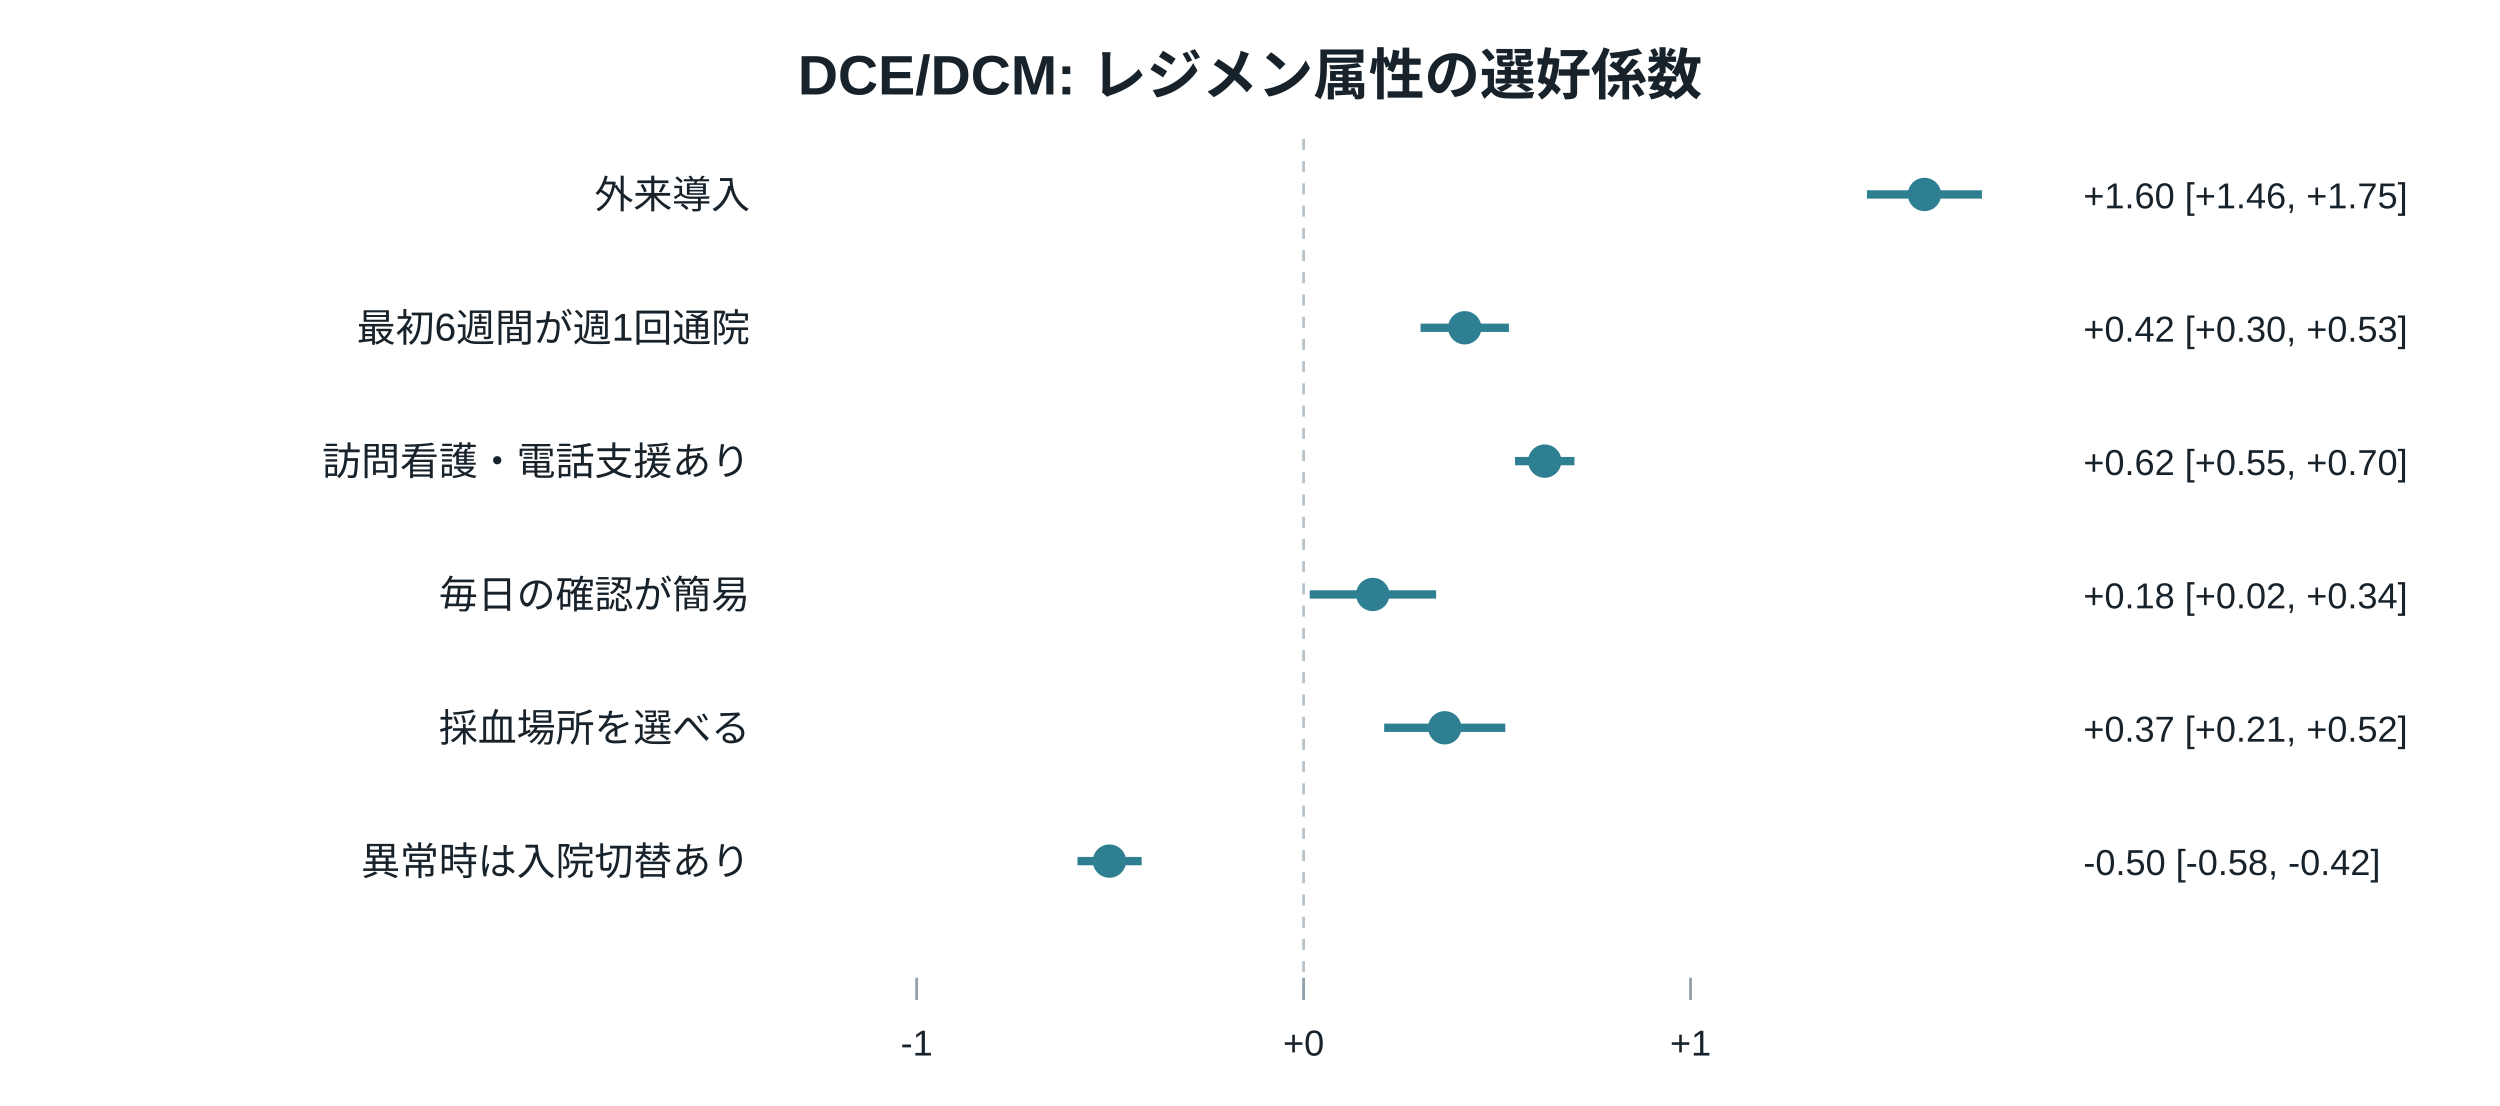
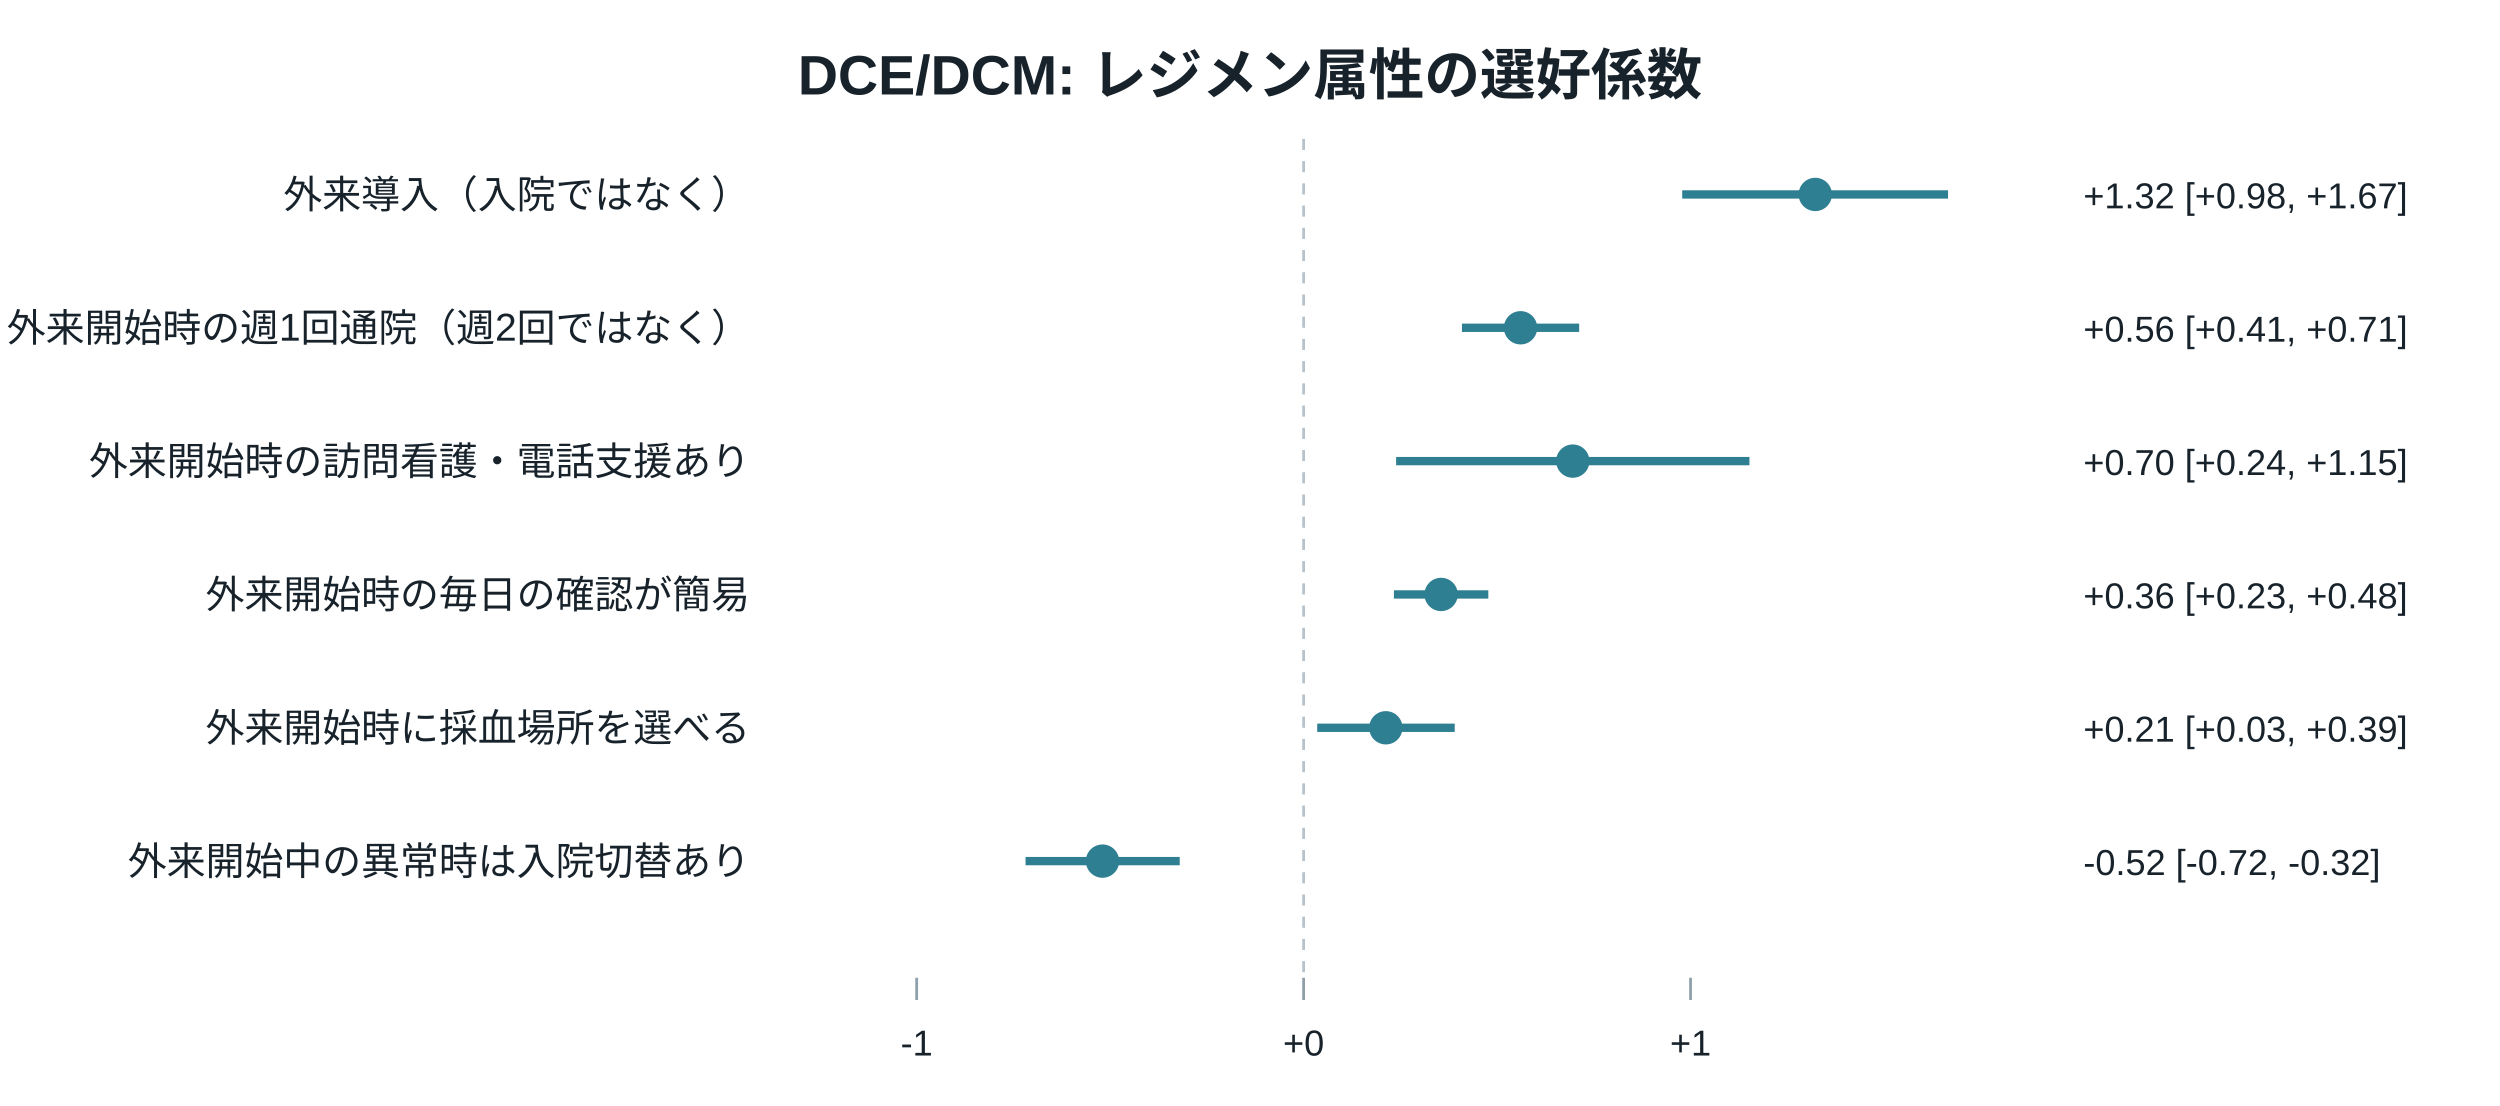
<svg xmlns="http://www.w3.org/2000/svg" width="900" height="398" viewBox="0 0 900 398">
  <style>text{font-family:-apple-system,BlinkMacSystemFont,"Noto Sans JP",Arial,sans-serif;fill:#17222b}.title{font-size:20px;font-weight:700}.lab{font-size:14px}.axis{stroke:#8fa0aa}.ci{stroke:#2f7f92;stroke-width:3}.dot{fill:#2f7f92}.zero{stroke:#b7c3cb;stroke-dasharray:4 4}.num{font-size:13px}</style>
  <text x="450.0" y="34" text-anchor="middle" class="title">DCE/DCM: レジメン属性の選好係数</text>
  <line x1="469.3" y1="50" x2="469.3" y2="350" class="zero" />
  <line x1="330.0" y1="352" x2="330.0" y2="360" class="axis" />
  <text x="330.0" y="380" text-anchor="middle" class="num">-1</text>
  <line x1="469.3" y1="352" x2="469.3" y2="360" class="axis" />
  <text x="469.3" y="380" text-anchor="middle" class="num">+0</text>
  <line x1="608.6" y1="352" x2="608.6" y2="360" class="axis" />
  <text x="608.6" y="380" text-anchor="middle" class="num">+1</text>
-   <text x="270" y="75" text-anchor="end" class="lab">外来導入</text>
-   <line x1="672.1" y1="70" x2="713.5" y2="70" class="ci" />
-   <circle cx="692.8" cy="70" r="6" class="dot" />
-   <text x="750" y="75" class="num">+1.60 [+1.46, +1.75]</text>
-   <text x="270" y="123" text-anchor="end" class="lab">最初6週間が週1回通院</text>
-   <line x1="511.4" y1="118" x2="543.2" y2="118" class="ci" />
-   <circle cx="527.3" cy="118" r="6" class="dot" />
-   <text x="750" y="123" class="num">+0.42 [+0.30, +0.53]</text>
-   <text x="270" y="171" text-anchor="end" class="lab">訪問看護・電話支援あり</text>
-   <line x1="545.4" y1="166" x2="566.8" y2="166" class="ci" />
-   <circle cx="556.1" cy="166" r="6" class="dot" />
-   <text x="750" y="171" class="num">+0.62 [+0.55, +0.70]</text>
-   <text x="270" y="219" text-anchor="end" class="lab">毎日の確認が簡易</text>
-   <line x1="471.5" y1="214" x2="517.0" y2="214" class="ci" />
-   <circle cx="494.2" cy="214" r="6" class="dot" />
-   <text x="750" y="219" class="num">+0.18 [+0.02, +0.34]</text>
-   <text x="270" y="267" text-anchor="end" class="lab">採血場所を選べる</text>
-   <line x1="498.3" y1="262" x2="541.9" y2="262" class="ci" />
-   <circle cx="520.1" cy="262" r="6" class="dot" />
-   <text x="750" y="267" class="num">+0.37 [+0.21, +0.52]</text>
-   <text x="270" y="315" text-anchor="end" class="lab">異常時は入院切替あり</text>
-   <line x1="387.9" y1="310" x2="411.0" y2="310" class="ci" />
-   <circle cx="399.4" cy="310" r="6" class="dot" />
-   <text x="750" y="315" class="num">-0.50 [-0.58, -0.42]</text>
+   <text x="270" y="75" text-anchor="end" class="lab">外来導入（入院ではなく）</text>
+   <line x1="605.6" y1="70" x2="701.3" y2="70" class="ci" />
+   <circle cx="653.5" cy="70" r="6" class="dot" />
+   <text x="750" y="75" class="num">+1.32 [+0.98, +1.67]</text>
+   <text x="270" y="123" text-anchor="end" class="lab">外来開始時の週1回通院（週2回ではなく）</text>
+   <line x1="526.3" y1="118" x2="568.5" y2="118" class="ci" />
+   <circle cx="547.4" cy="118" r="6" class="dot" />
+   <text x="750" y="123" class="num">+0.56 [+0.41, +0.71]</text>
+   <text x="270" y="171" text-anchor="end" class="lab">外来開始時の訪問看護・電話支援あり</text>
+   <line x1="502.6" y1="166" x2="629.8" y2="166" class="ci" />
+   <circle cx="566.2" cy="166" r="6" class="dot" />
+   <text x="750" y="171" class="num">+0.70 [+0.24, +1.15]</text>
+   <text x="270" y="219" text-anchor="end" class="lab">外来開始時の毎日の確認が簡易</text>
+   <line x1="501.8" y1="214" x2="535.8" y2="214" class="ci" />
+   <circle cx="518.8" cy="214" r="6" class="dot" />
+   <text x="750" y="219" class="num">+0.36 [+0.23, +0.48]</text>
+   <text x="270" y="267" text-anchor="end" class="lab">外来開始時に採血場所を選べる</text>
+   <line x1="474.2" y1="262" x2="523.7" y2="262" class="ci" />
+   <circle cx="498.9" cy="262" r="6" class="dot" />
+   <text x="750" y="267" class="num">+0.21 [+0.03, +0.39]</text>
+   <text x="270" y="315" text-anchor="end" class="lab">外来開始中の異常時は入院切替あり</text>
+   <line x1="369.2" y1="310" x2="424.7" y2="310" class="ci" />
+   <circle cx="396.9" cy="310" r="6" class="dot" />
+   <text x="750" y="315" class="num">-0.52 [-0.72, -0.32]</text>
</svg>
